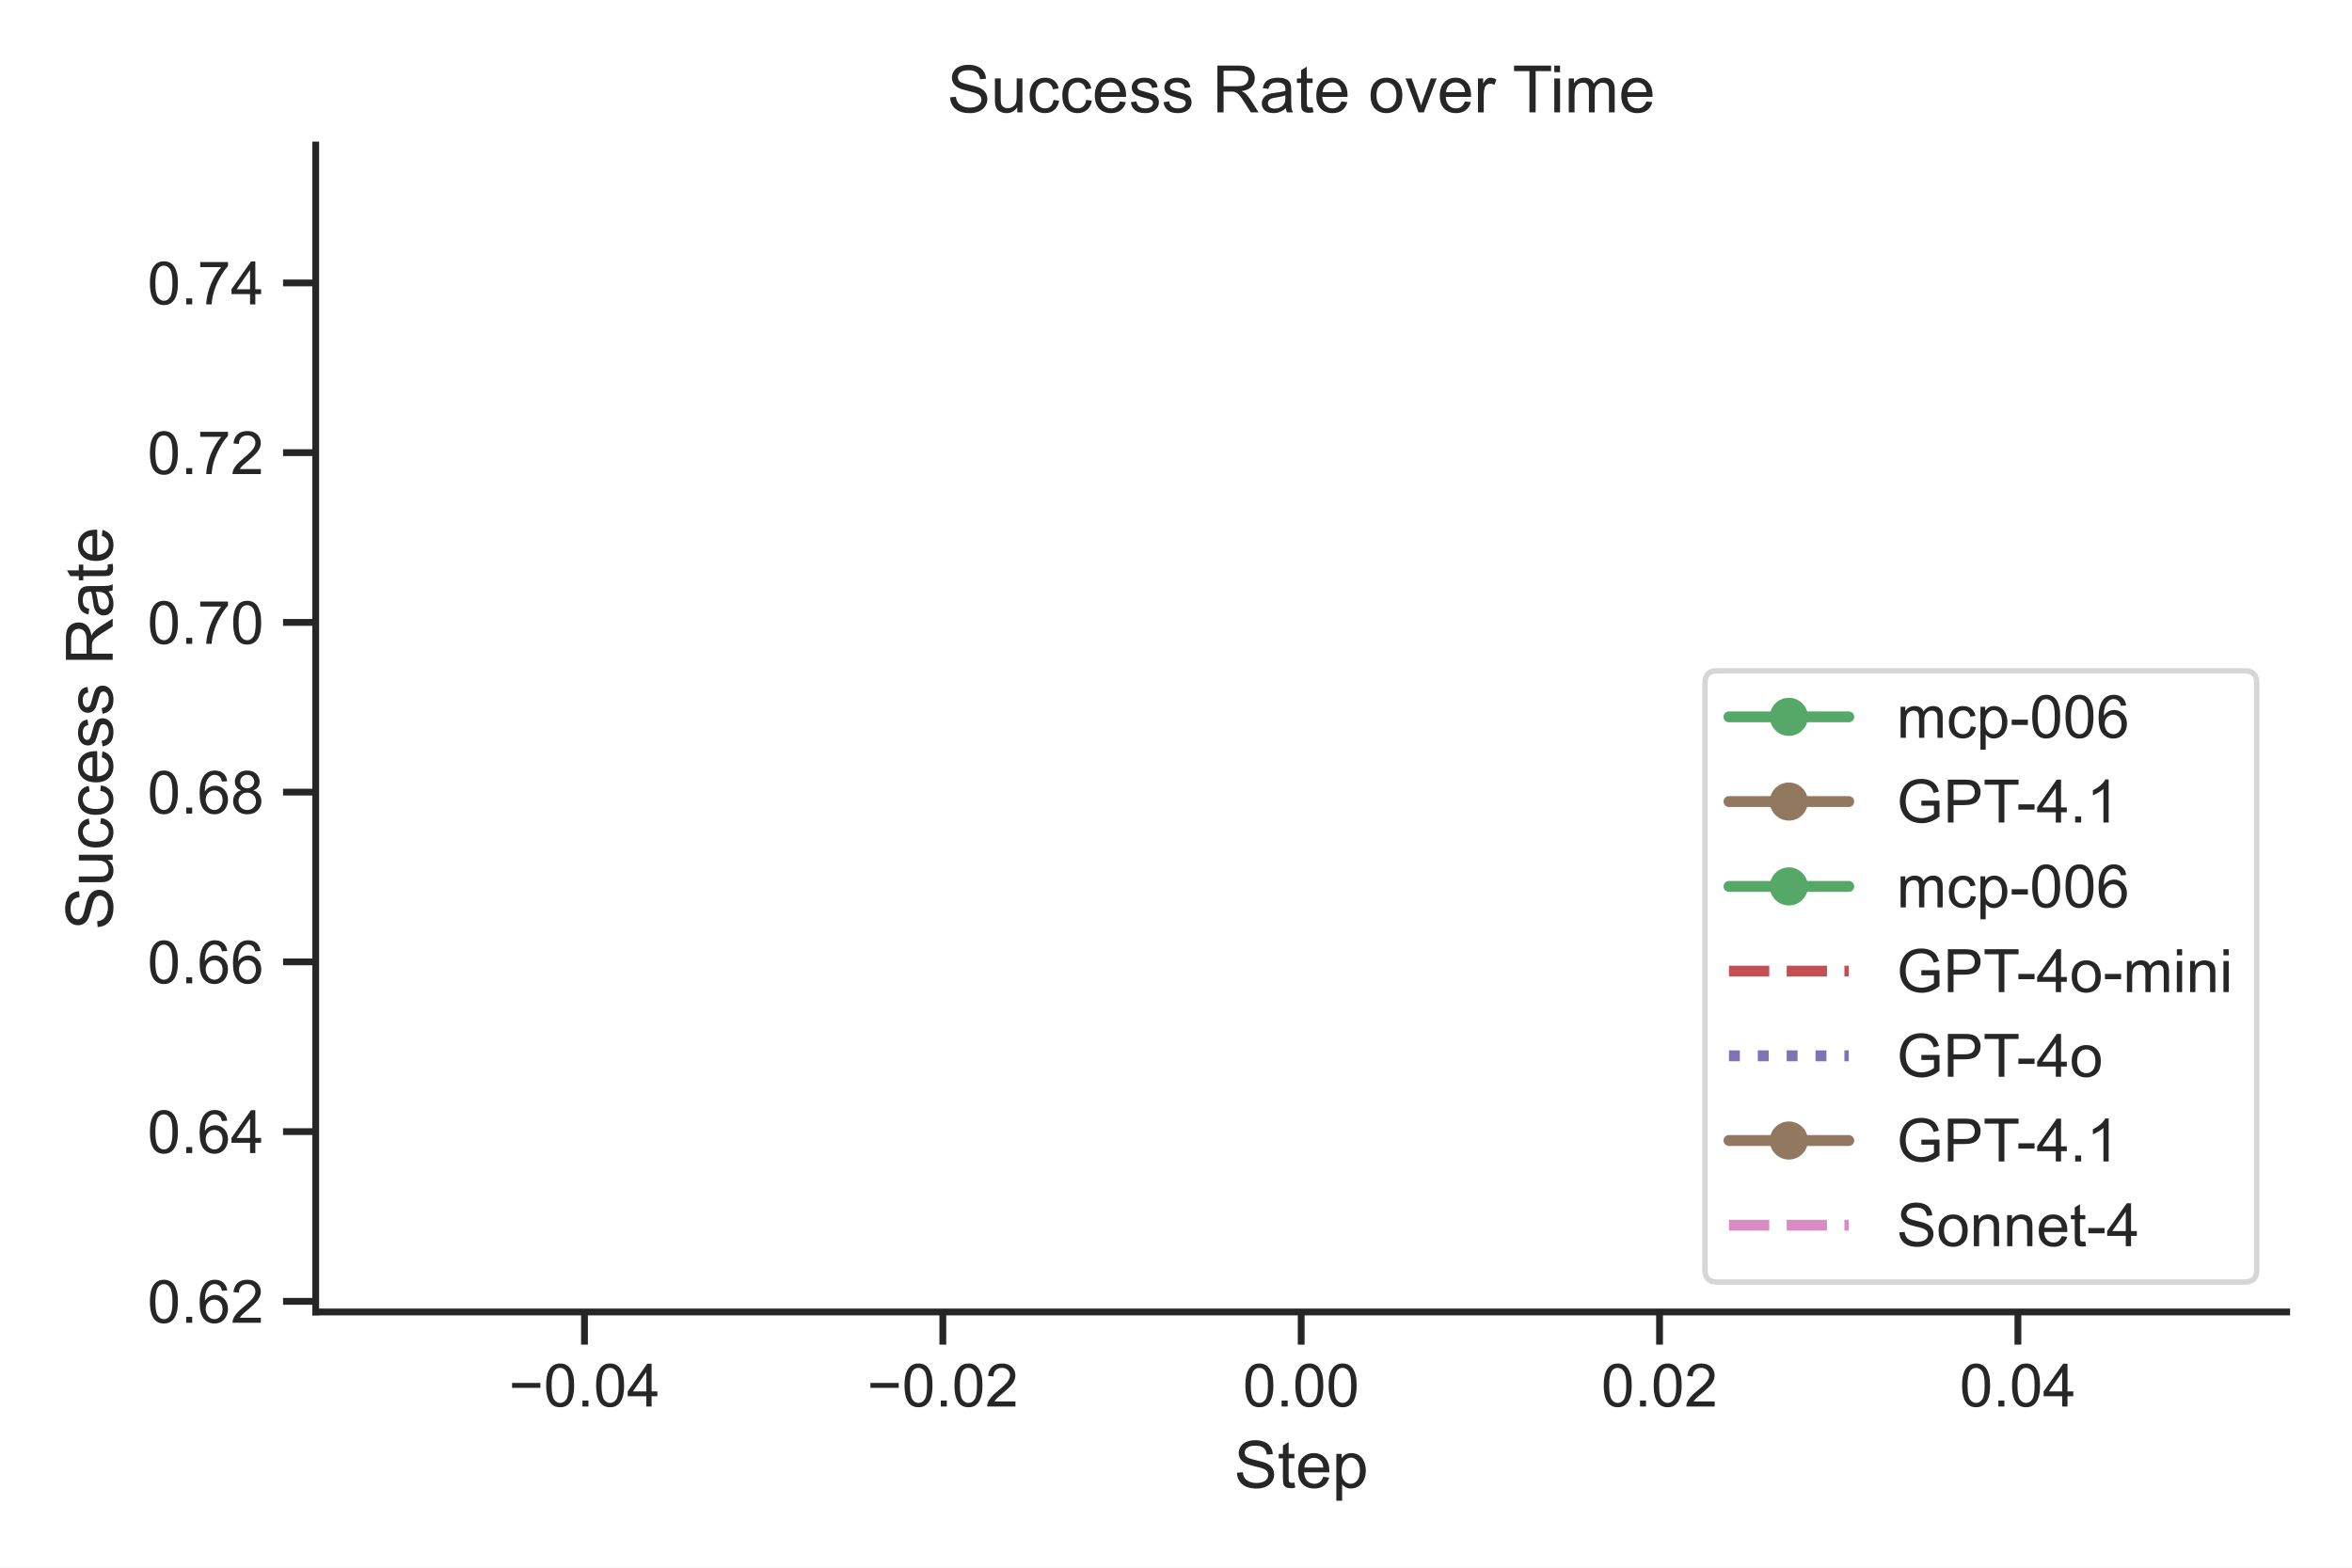
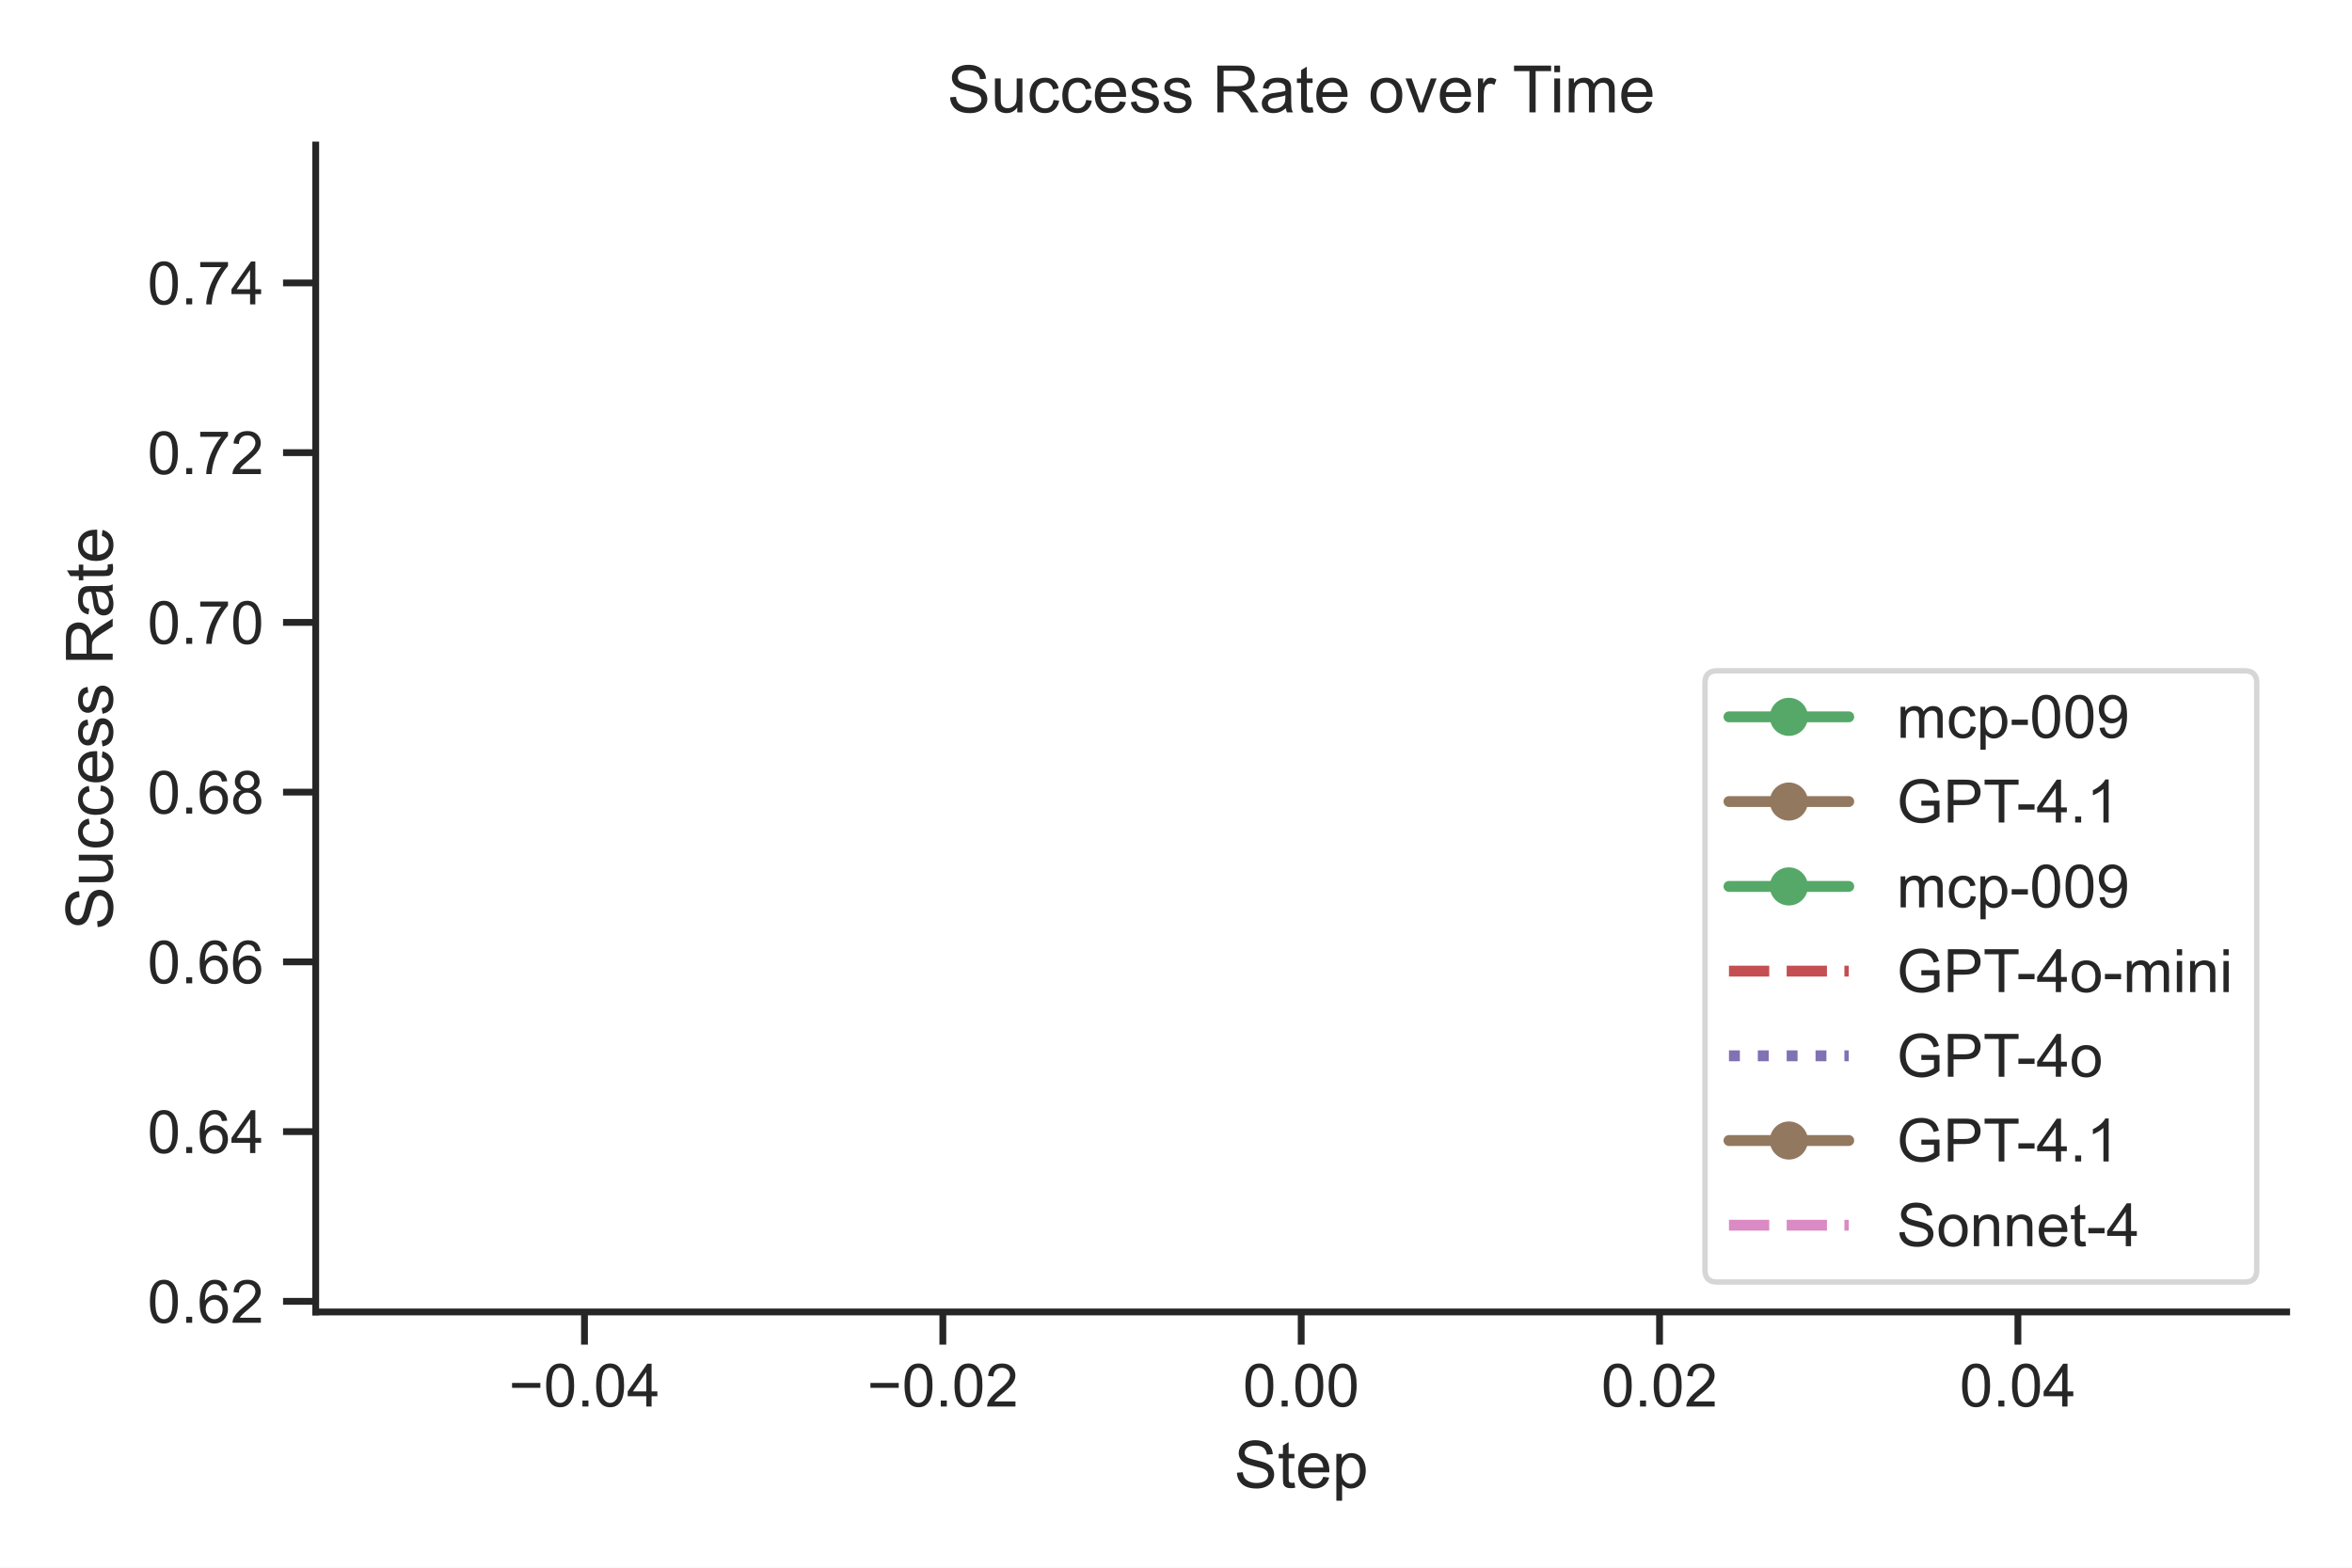
<svg xmlns="http://www.w3.org/2000/svg" xmlns:xlink="http://www.w3.org/1999/xlink" width="432pt" height="288pt" viewBox="0 0 432 288" version="1.1">
  <defs>
    <style type="text/css">*{stroke-linejoin: round; stroke-linecap: butt}</style>
  </defs>
  <g id="figure_1">
    <g id="patch_1">
      <path d="M 0 288  L 432 288  L 432 0  L 0 0  z " style="fill: #ffffff" />
    </g>
    <g id="axes_1">
      <g id="patch_2">
        <path d="M 57.99 241.02  L 420 241.02  L 420 26.64  L 57.99 26.64  z " style="fill: #ffffff" />
      </g>
      <g id="matplotlib.axis_1">
        <g id="xtick_1">
          <g id="line2d_1">
            <defs>
-               <path id="m0c953a0c59" d="M 0 0  L 0 6  " style="stroke: #262626; stroke-width: 1.25" />
-             </defs>
-             <g>
-               <use xlink:href="#m0c953a0c59" x="107.355" y="241.02" style="fill: #262626; stroke: #262626; stroke-width: 1.25" />
+               <path id="m36043d1f4d" d="M 0 0  L 0 6  " style="stroke: #262626; stroke-width: 1.25" />
+             </defs>
+             <g>
+               <use xlink:href="#m36043d1f4d" x="107.355" y="241.02" style="fill: #262626; stroke: #262626; stroke-width: 1.25" />
            </g>
          </g>
          <g id="text_1">
            <g style="fill: #262626" transform="translate(93.43914 258.3936) scale(0.11 -0.11)">
              <defs>
                <path id="ArialMT-2212" d="M 3381 1997  L 356 1997  L 356 2522  L 3381 2522  L 3381 1997  z " transform="scale(0.015625)" />
                <path id="ArialMT-30" d="M 266 2259  Q 266 3072 433 3567  Q 600 4063 929 4331  Q 1259 4600 1759 4600  Q 2128 4600 2406 4451  Q 2684 4303 2865 4023  Q 3047 3744 3150 3342  Q 3253 2941 3253 2259  Q 3253 1453 3087 958  Q 2922 463 2592 192  Q 2263 -78 1759 -78  Q 1097 -78 719 397  Q 266 969 266 2259  z M 844 2259  Q 844 1131 1108 757  Q 1372 384 1759 384  Q 2147 384 2411 759  Q 2675 1134 2675 2259  Q 2675 3391 2411 3762  Q 2147 4134 1753 4134  Q 1366 4134 1134 3806  Q 844 3388 844 2259  z " transform="scale(0.015625)" />
                <path id="ArialMT-2e" d="M 581 0  L 581 641  L 1222 641  L 1222 0  L 581 0  z " transform="scale(0.015625)" />
                <path id="ArialMT-34" d="M 2069 0  L 2069 1097  L 81 1097  L 81 1613  L 2172 4581  L 2631 4581  L 2631 1613  L 3250 1613  L 3250 1097  L 2631 1097  L 2631 0  L 2069 0  z M 2069 1613  L 2069 3678  L 634 1613  L 2069 1613  z " transform="scale(0.015625)" />
              </defs>
              <use xlink:href="#ArialMT-2212" />
              <use xlink:href="#ArialMT-30" transform="translate(58.39844 0)" />
              <use xlink:href="#ArialMT-2e" transform="translate(114.0137 0)" />
              <use xlink:href="#ArialMT-30" transform="translate(141.7969 0)" />
              <use xlink:href="#ArialMT-34" transform="translate(197.4121 0)" />
            </g>
          </g>
        </g>
        <g id="xtick_2">
          <g id="line2d_2">
            <g>
-               <use xlink:href="#m0c953a0c59" x="173.175" y="241.02" style="fill: #262626; stroke: #262626; stroke-width: 1.25" />
+               <use xlink:href="#m36043d1f4d" x="173.175" y="241.02" style="fill: #262626; stroke: #262626; stroke-width: 1.25" />
            </g>
          </g>
          <g id="text_2">
            <g style="fill: #262626" transform="translate(159.2591 258.3936) scale(0.11 -0.11)">
              <defs>
                <path id="ArialMT-32" d="M 3222 541  L 3222 0  L 194 0  Q 188 203 259 391  Q 375 700 629 1000  Q 884 1300 1366 1694  Q 2113 2306 2375 2664  Q 2638 3022 2638 3341  Q 2638 3675 2398 3904  Q 2159 4134 1775 4134  Q 1369 4134 1125 3890  Q 881 3647 878 3216  L 300 3275  Q 359 3922 746 4261  Q 1134 4600 1788 4600  Q 2447 4600 2831 4234  Q 3216 3869 3216 3328  Q 3216 3053 3103 2787  Q 2991 2522 2730 2228  Q 2469 1934 1863 1422  Q 1356 997 1212 845  Q 1069 694 975 541  L 3222 541  z " transform="scale(0.015625)" />
              </defs>
              <use xlink:href="#ArialMT-2212" />
              <use xlink:href="#ArialMT-30" transform="translate(58.39844 0)" />
              <use xlink:href="#ArialMT-2e" transform="translate(114.0137 0)" />
              <use xlink:href="#ArialMT-30" transform="translate(141.7969 0)" />
              <use xlink:href="#ArialMT-32" transform="translate(197.4121 0)" />
            </g>
          </g>
        </g>
        <g id="xtick_3">
          <g id="line2d_3">
            <g>
-               <use xlink:href="#m0c953a0c59" x="238.995" y="241.02" style="fill: #262626; stroke: #262626; stroke-width: 1.25" />
+               <use xlink:href="#m36043d1f4d" x="238.995" y="241.02" style="fill: #262626; stroke: #262626; stroke-width: 1.25" />
            </g>
          </g>
          <g id="text_3">
            <g style="fill: #262626" transform="translate(228.2915 258.3936) scale(0.11 -0.11)">
              <use xlink:href="#ArialMT-30" />
              <use xlink:href="#ArialMT-2e" transform="translate(55.61523 0)" />
              <use xlink:href="#ArialMT-30" transform="translate(83.39844 0)" />
              <use xlink:href="#ArialMT-30" transform="translate(139.0137 0)" />
            </g>
          </g>
        </g>
        <g id="xtick_4">
          <g id="line2d_4">
            <g>
-               <use xlink:href="#m0c953a0c59" x="304.815" y="241.02" style="fill: #262626; stroke: #262626; stroke-width: 1.25" />
+               <use xlink:href="#m36043d1f4d" x="304.815" y="241.02" style="fill: #262626; stroke: #262626; stroke-width: 1.25" />
            </g>
          </g>
          <g id="text_4">
            <g style="fill: #262626" transform="translate(294.1115 258.3936) scale(0.11 -0.11)">
              <use xlink:href="#ArialMT-30" />
              <use xlink:href="#ArialMT-2e" transform="translate(55.61523 0)" />
              <use xlink:href="#ArialMT-30" transform="translate(83.39844 0)" />
              <use xlink:href="#ArialMT-32" transform="translate(139.0137 0)" />
            </g>
          </g>
        </g>
        <g id="xtick_5">
          <g id="line2d_5">
            <g>
-               <use xlink:href="#m0c953a0c59" x="370.635" y="241.02" style="fill: #262626; stroke: #262626; stroke-width: 1.25" />
+               <use xlink:href="#m36043d1f4d" x="370.635" y="241.02" style="fill: #262626; stroke: #262626; stroke-width: 1.25" />
            </g>
          </g>
          <g id="text_5">
            <g style="fill: #262626" transform="translate(359.9315 258.3936) scale(0.11 -0.11)">
              <use xlink:href="#ArialMT-30" />
              <use xlink:href="#ArialMT-2e" transform="translate(55.61523 0)" />
              <use xlink:href="#ArialMT-30" transform="translate(83.39844 0)" />
              <use xlink:href="#ArialMT-34" transform="translate(139.0137 0)" />
            </g>
          </g>
        </g>
        <g id="text_6">
          <g style="fill: #262626" transform="translate(226.6528 273.3155) scale(0.12 -0.12)">
            <defs>
              <path id="ArialMT-53" d="M 288 1472  L 859 1522  Q 900 1178 1048 958  Q 1197 738 1509 602  Q 1822 466 2213 466  Q 2559 466 2825 569  Q 3091 672 3220 851  Q 3350 1031 3350 1244  Q 3350 1459 3225 1620  Q 3100 1781 2813 1891  Q 2628 1963 1997 2114  Q 1366 2266 1113 2400  Q 784 2572 623 2826  Q 463 3081 463 3397  Q 463 3744 659 4045  Q 856 4347 1234 4503  Q 1613 4659 2075 4659  Q 2584 4659 2973 4495  Q 3363 4331 3572 4012  Q 3781 3694 3797 3291  L 3216 3247  Q 3169 3681 2898 3903  Q 2628 4125 2100 4125  Q 1550 4125 1298 3923  Q 1047 3722 1047 3438  Q 1047 3191 1225 3031  Q 1400 2872 2139 2705  Q 2878 2538 3153 2413  Q 3553 2228 3743 1945  Q 3934 1663 3934 1294  Q 3934 928 3725 604  Q 3516 281 3123 101  Q 2731 -78 2241 -78  Q 1619 -78 1198 103  Q 778 284 539 648  Q 300 1013 288 1472  z " transform="scale(0.015625)" />
              <path id="ArialMT-74" d="M 1650 503  L 1731 6  Q 1494 -44 1306 -44  Q 1000 -44 831 53  Q 663 150 594 308  Q 525 466 525 972  L 525 2881  L 113 2881  L 113 3319  L 525 3319  L 525 4141  L 1084 4478  L 1084 3319  L 1650 3319  L 1650 2881  L 1084 2881  L 1084 941  Q 1084 700 1114 631  Q 1144 563 1211 522  Q 1278 481 1403 481  Q 1497 481 1650 503  z " transform="scale(0.015625)" />
              <path id="ArialMT-65" d="M 2694 1069  L 3275 997  Q 3138 488 2766 206  Q 2394 -75 1816 -75  Q 1088 -75 661 373  Q 234 822 234 1631  Q 234 2469 665 2931  Q 1097 3394 1784 3394  Q 2450 3394 2872 2941  Q 3294 2488 3294 1666  Q 3294 1616 3291 1516  L 816 1516  Q 847 969 1125 678  Q 1403 388 1819 388  Q 2128 388 2347 550  Q 2566 713 2694 1069  z M 847 1978  L 2700 1978  Q 2663 2397 2488 2606  Q 2219 2931 1791 2931  Q 1403 2931 1139 2672  Q 875 2413 847 1978  z " transform="scale(0.015625)" />
              <path id="ArialMT-70" d="M 422 -1272  L 422 3319  L 934 3319  L 934 2888  Q 1116 3141 1344 3267  Q 1572 3394 1897 3394  Q 2322 3394 2647 3175  Q 2972 2956 3137 2557  Q 3303 2159 3303 1684  Q 3303 1175 3120 767  Q 2938 359 2589 142  Q 2241 -75 1856 -75  Q 1575 -75 1351 44  Q 1128 163 984 344  L 984 -1272  L 422 -1272  z M 931 1641  Q 931 1000 1190 694  Q 1450 388 1819 388  Q 2194 388 2461 705  Q 2728 1022 2728 1688  Q 2728 2322 2467 2637  Q 2206 2953 1844 2953  Q 1484 2953 1207 2617  Q 931 2281 931 1641  z " transform="scale(0.015625)" />
            </defs>
            <use xlink:href="#ArialMT-53" />
            <use xlink:href="#ArialMT-74" transform="translate(66.69922 0)" />
            <use xlink:href="#ArialMT-65" transform="translate(94.48242 0)" />
            <use xlink:href="#ArialMT-70" transform="translate(150.0977 0)" />
          </g>
        </g>
      </g>
      <g id="matplotlib.axis_2">
        <g id="ytick_1">
          <g id="line2d_6">
            <defs>
-               <path id="m534901b77f" d="M 0 0  L -6 0  " style="stroke: #262626; stroke-width: 1.25" />
-             </defs>
-             <g>
-               <use xlink:href="#m534901b77f" x="57.99" y="239.071" style="fill: #262626; stroke: #262626; stroke-width: 1.25" />
+               <path id="m979120bc6b" d="M 0 0  L -6 0  " style="stroke: #262626; stroke-width: 1.25" />
+             </defs>
+             <g>
+               <use xlink:href="#m979120bc6b" x="57.99" y="239.071" style="fill: #262626; stroke: #262626; stroke-width: 1.25" />
            </g>
          </g>
          <g id="text_7">
            <g style="fill: #262626" transform="translate(27.08297 243.0079) scale(0.11 -0.11)">
              <defs>
                <path id="ArialMT-36" d="M 3184 3459  L 2625 3416  Q 2550 3747 2413 3897  Q 2184 4138 1850 4138  Q 1581 4138 1378 3988  Q 1113 3794 959 3422  Q 806 3050 800 2363  Q 1003 2672 1297 2822  Q 1591 2972 1913 2972  Q 2475 2972 2870 2558  Q 3266 2144 3266 1488  Q 3266 1056 3080 686  Q 2894 316 2569 119  Q 2244 -78 1831 -78  Q 1128 -78 684 439  Q 241 956 241 2144  Q 241 3472 731 4075  Q 1159 4600 1884 4600  Q 2425 4600 2770 4297  Q 3116 3994 3184 3459  z M 888 1484  Q 888 1194 1011 928  Q 1134 663 1356 523  Q 1578 384 1822 384  Q 2178 384 2434 671  Q 2691 959 2691 1453  Q 2691 1928 2437 2201  Q 2184 2475 1800 2475  Q 1419 2475 1153 2201  Q 888 1928 888 1484  z " transform="scale(0.015625)" />
              </defs>
              <use xlink:href="#ArialMT-30" />
              <use xlink:href="#ArialMT-2e" transform="translate(55.61523 0)" />
              <use xlink:href="#ArialMT-36" transform="translate(83.39844 0)" />
              <use xlink:href="#ArialMT-32" transform="translate(139.0137 0)" />
            </g>
          </g>
        </g>
        <g id="ytick_2">
          <g id="line2d_7">
            <g>
-               <use xlink:href="#m534901b77f" x="57.99" y="207.889" style="fill: #262626; stroke: #262626; stroke-width: 1.25" />
+               <use xlink:href="#m979120bc6b" x="57.99" y="207.889" style="fill: #262626; stroke: #262626; stroke-width: 1.25" />
            </g>
          </g>
          <g id="text_8">
            <g style="fill: #262626" transform="translate(27.08297 211.8253) scale(0.11 -0.11)">
              <use xlink:href="#ArialMT-30" />
              <use xlink:href="#ArialMT-2e" transform="translate(55.61523 0)" />
              <use xlink:href="#ArialMT-36" transform="translate(83.39844 0)" />
              <use xlink:href="#ArialMT-34" transform="translate(139.0137 0)" />
            </g>
          </g>
        </g>
        <g id="ytick_3">
          <g id="line2d_8">
            <g>
-               <use xlink:href="#m534901b77f" x="57.99" y="176.706" style="fill: #262626; stroke: #262626; stroke-width: 1.25" />
+               <use xlink:href="#m979120bc6b" x="57.99" y="176.706" style="fill: #262626; stroke: #262626; stroke-width: 1.25" />
            </g>
          </g>
          <g id="text_9">
            <g style="fill: #262626" transform="translate(27.08297 180.6428) scale(0.11 -0.11)">
              <use xlink:href="#ArialMT-30" />
              <use xlink:href="#ArialMT-2e" transform="translate(55.61523 0)" />
              <use xlink:href="#ArialMT-36" transform="translate(83.39844 0)" />
              <use xlink:href="#ArialMT-36" transform="translate(139.0137 0)" />
            </g>
          </g>
        </g>
        <g id="ytick_4">
          <g id="line2d_9">
            <g>
-               <use xlink:href="#m534901b77f" x="57.99" y="145.523" style="fill: #262626; stroke: #262626; stroke-width: 1.25" />
+               <use xlink:href="#m979120bc6b" x="57.99" y="145.523" style="fill: #262626; stroke: #262626; stroke-width: 1.25" />
            </g>
          </g>
          <g id="text_10">
            <g style="fill: #262626" transform="translate(27.08297 149.4603) scale(0.11 -0.11)">
              <defs>
                <path id="ArialMT-38" d="M 1131 2484  Q 781 2613 612 2850  Q 444 3088 444 3419  Q 444 3919 803 4259  Q 1163 4600 1759 4600  Q 2359 4600 2725 4251  Q 3091 3903 3091 3403  Q 3091 3084 2923 2848  Q 2756 2613 2416 2484  Q 2838 2347 3058 2040  Q 3278 1734 3278 1309  Q 3278 722 2862 322  Q 2447 -78 1769 -78  Q 1091 -78 675 323  Q 259 725 259 1325  Q 259 1772 486 2073  Q 713 2375 1131 2484  z M 1019 3438  Q 1019 3113 1228 2906  Q 1438 2700 1772 2700  Q 2097 2700 2305 2904  Q 2513 3109 2513 3406  Q 2513 3716 2298 3927  Q 2084 4138 1766 4138  Q 1444 4138 1231 3931  Q 1019 3725 1019 3438  z M 838 1322  Q 838 1081 952 856  Q 1066 631 1291 507  Q 1516 384 1775 384  Q 2178 384 2440 643  Q 2703 903 2703 1303  Q 2703 1709 2433 1975  Q 2163 2241 1756 2241  Q 1359 2241 1098 1978  Q 838 1716 838 1322  z " transform="scale(0.015625)" />
              </defs>
              <use xlink:href="#ArialMT-30" />
              <use xlink:href="#ArialMT-2e" transform="translate(55.61523 0)" />
              <use xlink:href="#ArialMT-36" transform="translate(83.39844 0)" />
              <use xlink:href="#ArialMT-38" transform="translate(139.0137 0)" />
            </g>
          </g>
        </g>
        <g id="ytick_5">
          <g id="line2d_10">
            <g>
-               <use xlink:href="#m534901b77f" x="57.99" y="114.341" style="fill: #262626; stroke: #262626; stroke-width: 1.25" />
+               <use xlink:href="#m979120bc6b" x="57.99" y="114.341" style="fill: #262626; stroke: #262626; stroke-width: 1.25" />
            </g>
          </g>
          <g id="text_11">
            <g style="fill: #262626" transform="translate(27.08297 118.2777) scale(0.11 -0.11)">
              <defs>
                <path id="ArialMT-37" d="M 303 3981  L 303 4522  L 3269 4522  L 3269 4084  Q 2831 3619 2401 2847  Q 1972 2075 1738 1259  Q 1569 684 1522 0  L 944 0  Q 953 541 1156 1306  Q 1359 2072 1739 2783  Q 2119 3494 2547 3981  L 303 3981  z " transform="scale(0.015625)" />
              </defs>
              <use xlink:href="#ArialMT-30" />
              <use xlink:href="#ArialMT-2e" transform="translate(55.61523 0)" />
              <use xlink:href="#ArialMT-37" transform="translate(83.39844 0)" />
              <use xlink:href="#ArialMT-30" transform="translate(139.0137 0)" />
            </g>
          </g>
        </g>
        <g id="ytick_6">
          <g id="line2d_11">
            <g>
-               <use xlink:href="#m534901b77f" x="57.99" y="83.158" style="fill: #262626; stroke: #262626; stroke-width: 1.25" />
+               <use xlink:href="#m979120bc6b" x="57.99" y="83.158" style="fill: #262626; stroke: #262626; stroke-width: 1.25" />
            </g>
          </g>
          <g id="text_12">
            <g style="fill: #262626" transform="translate(27.08297 87.09516) scale(0.11 -0.11)">
              <use xlink:href="#ArialMT-30" />
              <use xlink:href="#ArialMT-2e" transform="translate(55.61523 0)" />
              <use xlink:href="#ArialMT-37" transform="translate(83.39844 0)" />
              <use xlink:href="#ArialMT-32" transform="translate(139.0137 0)" />
            </g>
          </g>
        </g>
        <g id="ytick_7">
          <g id="line2d_12">
            <g>
-               <use xlink:href="#m534901b77f" x="57.99" y="51.976" style="fill: #262626; stroke: #262626; stroke-width: 1.25" />
+               <use xlink:href="#m979120bc6b" x="57.99" y="51.976" style="fill: #262626; stroke: #262626; stroke-width: 1.25" />
            </g>
          </g>
          <g id="text_13">
            <g style="fill: #262626" transform="translate(27.08297 55.91262) scale(0.11 -0.11)">
              <use xlink:href="#ArialMT-30" />
              <use xlink:href="#ArialMT-2e" transform="translate(55.61523 0)" />
              <use xlink:href="#ArialMT-37" transform="translate(83.39844 0)" />
              <use xlink:href="#ArialMT-34" transform="translate(139.0137 0)" />
            </g>
          </g>
        </g>
        <g id="text_14">
          <g style="fill: #262626" transform="translate(20.69797 170.8453) rotate(-90) scale(0.12 -0.12)">
            <defs>
              <path id="ArialMT-75" d="M 2597 0  L 2597 488  Q 2209 -75 1544 -75  Q 1250 -75 995 37  Q 741 150 617 320  Q 494 491 444 738  Q 409 903 409 1263  L 409 3319  L 972 3319  L 972 1478  Q 972 1038 1006 884  Q 1059 663 1231 536  Q 1403 409 1656 409  Q 1909 409 2131 539  Q 2353 669 2445 892  Q 2538 1116 2538 1541  L 2538 3319  L 3100 3319  L 3100 0  L 2597 0  z " transform="scale(0.015625)" />
              <path id="ArialMT-63" d="M 2588 1216  L 3141 1144  Q 3050 572 2676 248  Q 2303 -75 1759 -75  Q 1078 -75 664 370  Q 250 816 250 1647  Q 250 2184 428 2587  Q 606 2991 970 3192  Q 1334 3394 1763 3394  Q 2303 3394 2647 3120  Q 2991 2847 3088 2344  L 2541 2259  Q 2463 2594 2264 2762  Q 2066 2931 1784 2931  Q 1359 2931 1093 2626  Q 828 2322 828 1663  Q 828 994 1084 691  Q 1341 388 1753 388  Q 2084 388 2306 591  Q 2528 794 2588 1216  z " transform="scale(0.015625)" />
              <path id="ArialMT-73" d="M 197 991  L 753 1078  Q 800 744 1014 566  Q 1228 388 1613 388  Q 2000 388 2187 545  Q 2375 703 2375 916  Q 2375 1106 2209 1216  Q 2094 1291 1634 1406  Q 1016 1563 777 1677  Q 538 1791 414 1992  Q 291 2194 291 2438  Q 291 2659 392 2848  Q 494 3038 669 3163  Q 800 3259 1026 3326  Q 1253 3394 1513 3394  Q 1903 3394 2198 3281  Q 2494 3169 2634 2976  Q 2775 2784 2828 2463  L 2278 2388  Q 2241 2644 2061 2787  Q 1881 2931 1553 2931  Q 1166 2931 1000 2803  Q 834 2675 834 2503  Q 834 2394 903 2306  Q 972 2216 1119 2156  Q 1203 2125 1616 2013  Q 2213 1853 2448 1751  Q 2684 1650 2818 1456  Q 2953 1263 2953 975  Q 2953 694 2789 445  Q 2625 197 2315 61  Q 2006 -75 1616 -75  Q 969 -75 630 194  Q 291 463 197 991  z " transform="scale(0.015625)" />
              <path id="ArialMT-20" transform="scale(0.015625)" />
              <path id="ArialMT-52" d="M 503 0  L 503 4581  L 2534 4581  Q 3147 4581 3465 4457  Q 3784 4334 3975 4021  Q 4166 3709 4166 3331  Q 4166 2844 3850 2509  Q 3534 2175 2875 2084  Q 3116 1969 3241 1856  Q 3506 1613 3744 1247  L 4541 0  L 3778 0  L 3172 953  Q 2906 1366 2734 1584  Q 2563 1803 2427 1890  Q 2291 1978 2150 2013  Q 2047 2034 1813 2034  L 1109 2034  L 1109 0  L 503 0  z M 1109 2559  L 2413 2559  Q 2828 2559 3062 2645  Q 3297 2731 3419 2920  Q 3541 3109 3541 3331  Q 3541 3656 3305 3865  Q 3069 4075 2559 4075  L 1109 4075  L 1109 2559  z " transform="scale(0.015625)" />
              <path id="ArialMT-61" d="M 2588 409  Q 2275 144 1986 34  Q 1697 -75 1366 -75  Q 819 -75 525 192  Q 231 459 231 875  Q 231 1119 342 1320  Q 453 1522 633 1644  Q 813 1766 1038 1828  Q 1203 1872 1538 1913  Q 2219 1994 2541 2106  Q 2544 2222 2544 2253  Q 2544 2597 2384 2738  Q 2169 2928 1744 2928  Q 1347 2928 1158 2789  Q 969 2650 878 2297  L 328 2372  Q 403 2725 575 2942  Q 747 3159 1072 3276  Q 1397 3394 1825 3394  Q 2250 3394 2515 3294  Q 2781 3194 2906 3042  Q 3031 2891 3081 2659  Q 3109 2516 3109 2141  L 3109 1391  Q 3109 606 3145 398  Q 3181 191 3288 0  L 2700 0  Q 2613 175 2588 409  z M 2541 1666  Q 2234 1541 1622 1453  Q 1275 1403 1131 1340  Q 988 1278 909 1158  Q 831 1038 831 891  Q 831 666 1001 516  Q 1172 366 1500 366  Q 1825 366 2078 508  Q 2331 650 2450 897  Q 2541 1088 2541 1459  L 2541 1666  z " transform="scale(0.015625)" />
            </defs>
            <use xlink:href="#ArialMT-53" />
            <use xlink:href="#ArialMT-75" transform="translate(66.69922 0)" />
            <use xlink:href="#ArialMT-63" transform="translate(122.3145 0)" />
            <use xlink:href="#ArialMT-63" transform="translate(172.3145 0)" />
            <use xlink:href="#ArialMT-65" transform="translate(222.3145 0)" />
            <use xlink:href="#ArialMT-73" transform="translate(277.9297 0)" />
            <use xlink:href="#ArialMT-73" transform="translate(327.9297 0)" />
            <use xlink:href="#ArialMT-20" transform="translate(377.9297 0)" />
            <use xlink:href="#ArialMT-52" transform="translate(405.7129 0)" />
            <use xlink:href="#ArialMT-61" transform="translate(477.9297 0)" />
            <use xlink:href="#ArialMT-74" transform="translate(533.5449 0)" />
            <use xlink:href="#ArialMT-65" transform="translate(561.3281 0)" />
          </g>
        </g>
      </g>
      <g id="line2d_13" />
      <g id="line2d_14">
-         <path d="M 238.995 231.275  L 238.995 231.275  " clip-path="url(#p1d52005335)" style="fill: none; stroke-dasharray: 7.4,3.2; stroke-dashoffset: 0; stroke: #c44e52; stroke-width: 2" />
+         <path d="M 238.995 231.275  L 238.995 231.275  " clip-path="url(#p6c0274e813)" style="fill: none; stroke-dasharray: 7.4,3.2; stroke-dashoffset: 0; stroke: #c44e52; stroke-width: 2" />
      </g>
      <g id="line2d_15">
-         <path d="M 238.995 231.275  L 238.995 231.275  " clip-path="url(#p1d52005335)" style="fill: none; stroke-dasharray: 2,3.3; stroke-dashoffset: 0; stroke: #8172b3; stroke-width: 2" />
+         <path d="M 238.995 231.275  L 238.995 231.275  " clip-path="url(#p6c0274e813)" style="fill: none; stroke-dasharray: 2,3.3; stroke-dashoffset: 0; stroke: #8172b3; stroke-width: 2" />
      </g>
      <g id="line2d_16" />
      <g id="line2d_17">
-         <path d="M 238.995 36.385  L 238.995 36.385  " clip-path="url(#p1d52005335)" style="fill: none; stroke-dasharray: 7.4,3.2; stroke-dashoffset: 0; stroke: #da8bc3; stroke-width: 2" />
+         <path d="M 238.995 36.385  L 238.995 36.385  " clip-path="url(#p6c0274e813)" style="fill: none; stroke-dasharray: 7.4,3.2; stroke-dashoffset: 0; stroke: #da8bc3; stroke-width: 2" />
      </g>
      <g id="line2d_18" />
      <g id="line2d_19" />
      <g id="patch_3">
        <path d="M 57.99 241.02  L 57.99 26.64  " style="fill: none; stroke: #262626; stroke-width: 1.25; stroke-linejoin: miter; stroke-linecap: square" />
      </g>
      <g id="patch_4">
        <path d="M 57.99 241.02  L 420 241.02  " style="fill: none; stroke: #262626; stroke-width: 1.25; stroke-linejoin: miter; stroke-linecap: square" />
      </g>
      <g id="text_15">
        <g style="fill: #262626" transform="translate(173.9728 20.64) scale(0.12 -0.12)">
          <defs>
            <path id="ArialMT-6f" d="M 213 1659  Q 213 2581 725 3025  Q 1153 3394 1769 3394  Q 2453 3394 2887 2945  Q 3322 2497 3322 1706  Q 3322 1066 3130 698  Q 2938 331 2570 128  Q 2203 -75 1769 -75  Q 1072 -75 642 372  Q 213 819 213 1659  z M 791 1659  Q 791 1022 1069 705  Q 1347 388 1769 388  Q 2188 388 2466 706  Q 2744 1025 2744 1678  Q 2744 2294 2464 2611  Q 2184 2928 1769 2928  Q 1347 2928 1069 2612  Q 791 2297 791 1659  z " transform="scale(0.015625)" />
            <path id="ArialMT-76" d="M 1344 0  L 81 3319  L 675 3319  L 1388 1331  Q 1503 1009 1600 663  Q 1675 925 1809 1294  L 2547 3319  L 3125 3319  L 1869 0  L 1344 0  z " transform="scale(0.015625)" />
            <path id="ArialMT-72" d="M 416 0  L 416 3319  L 922 3319  L 922 2816  Q 1116 3169 1280 3281  Q 1444 3394 1641 3394  Q 1925 3394 2219 3213  L 2025 2691  Q 1819 2813 1613 2813  Q 1428 2813 1281 2702  Q 1134 2591 1072 2394  Q 978 2094 978 1738  L 978 0  L 416 0  z " transform="scale(0.015625)" />
            <path id="ArialMT-54" d="M 1659 0  L 1659 4041  L 150 4041  L 150 4581  L 3781 4581  L 3781 4041  L 2266 4041  L 2266 0  L 1659 0  z " transform="scale(0.015625)" />
            <path id="ArialMT-69" d="M 425 3934  L 425 4581  L 988 4581  L 988 3934  L 425 3934  z M 425 0  L 425 3319  L 988 3319  L 988 0  L 425 0  z " transform="scale(0.015625)" />
            <path id="ArialMT-6d" d="M 422 0  L 422 3319  L 925 3319  L 925 2853  Q 1081 3097 1340 3245  Q 1600 3394 1931 3394  Q 2300 3394 2536 3241  Q 2772 3088 2869 2813  Q 3263 3394 3894 3394  Q 4388 3394 4653 3120  Q 4919 2847 4919 2278  L 4919 0  L 4359 0  L 4359 2091  Q 4359 2428 4304 2576  Q 4250 2725 4106 2815  Q 3963 2906 3769 2906  Q 3419 2906 3187 2673  Q 2956 2441 2956 1928  L 2956 0  L 2394 0  L 2394 2156  Q 2394 2531 2256 2718  Q 2119 2906 1806 2906  Q 1569 2906 1367 2781  Q 1166 2656 1075 2415  Q 984 2175 984 1722  L 984 0  L 422 0  z " transform="scale(0.015625)" />
          </defs>
          <use xlink:href="#ArialMT-53" />
          <use xlink:href="#ArialMT-75" transform="translate(66.69922 0)" />
          <use xlink:href="#ArialMT-63" transform="translate(122.3145 0)" />
          <use xlink:href="#ArialMT-63" transform="translate(172.3145 0)" />
          <use xlink:href="#ArialMT-65" transform="translate(222.3145 0)" />
          <use xlink:href="#ArialMT-73" transform="translate(277.9297 0)" />
          <use xlink:href="#ArialMT-73" transform="translate(327.9297 0)" />
          <use xlink:href="#ArialMT-20" transform="translate(377.9297 0)" />
          <use xlink:href="#ArialMT-52" transform="translate(405.7129 0)" />
          <use xlink:href="#ArialMT-61" transform="translate(477.9297 0)" />
          <use xlink:href="#ArialMT-74" transform="translate(533.5449 0)" />
          <use xlink:href="#ArialMT-65" transform="translate(561.3281 0)" />
          <use xlink:href="#ArialMT-20" transform="translate(616.9434 0)" />
          <use xlink:href="#ArialMT-6f" transform="translate(644.7266 0)" />
          <use xlink:href="#ArialMT-76" transform="translate(700.3418 0)" />
          <use xlink:href="#ArialMT-65" transform="translate(750.3418 0)" />
          <use xlink:href="#ArialMT-72" transform="translate(805.957 0)" />
          <use xlink:href="#ArialMT-20" transform="translate(839.2578 0)" />
          <use xlink:href="#ArialMT-54" transform="translate(865.291 0)" />
          <use xlink:href="#ArialMT-69" transform="translate(922.625 0)" />
          <use xlink:href="#ArialMT-6d" transform="translate(944.8418 0)" />
          <use xlink:href="#ArialMT-65" transform="translate(1028.143 0)" />
        </g>
      </g>
      <g id="legend_1">
        <g id="patch_5">
          <path d="M 315.366 235.52  L 412.3 235.52  Q 414.5 235.52 414.5 233.32  L 414.5 125.436  Q 414.5 123.236 412.3 123.236  L 315.366 123.236  Q 313.166 123.236 313.166 125.436  L 313.166 233.32  Q 313.166 235.52 315.366 235.52  z " style="fill: #ffffff; opacity: 0.8; stroke: #cccccc; stroke-linejoin: miter" />
        </g>
        <g id="line2d_20">
          <path d="M 317.566 131.692  L 328.566 131.692  L 339.566 131.692  " style="fill: none; stroke: #55a868; stroke-width: 2; stroke-linecap: round" />
          <defs>
-             <path id="m1f3f66319b" d="M 0 3  C 0.796 3 1.559 2.684 2.121 2.121  C 2.684 1.559 3 0.796 3 0  C 3 -0.796 2.684 -1.559 2.121 -2.121  C 1.559 -2.684 0.796 -3 0 -3  C -0.796 -3 -1.559 -2.684 -2.121 -2.121  C -2.684 -1.559 -3 -0.796 -3 0  C -3 0.796 -2.684 1.559 -2.121 2.121  C -1.559 2.684 -0.796 3 0 3  z " style="stroke: #55a868" />
+             <path id="m93b351329c" d="M 0 3  C 0.796 3 1.559 2.684 2.121 2.121  C 2.684 1.559 3 0.796 3 0  C 3 -0.796 2.684 -1.559 2.121 -2.121  C 1.559 -2.684 0.796 -3 0 -3  C -0.796 -3 -1.559 -2.684 -2.121 -2.121  C -2.684 -1.559 -3 -0.796 -3 0  C -3 0.796 -2.684 1.559 -2.121 2.121  C -1.559 2.684 -0.796 3 0 3  z " style="stroke: #55a868" />
          </defs>
          <g>
-             <use xlink:href="#m1f3f66319b" x="328.566" y="131.692" style="fill: #55a868; stroke: #55a868" />
+             <use xlink:href="#m93b351329c" x="328.566" y="131.692" style="fill: #55a868; stroke: #55a868" />
          </g>
        </g>
        <g id="text_16">
          <g style="fill: #262626" transform="translate(348.3659 135.542) scale(0.11 -0.11)">
            <defs>
              <path id="ArialMT-2d" d="M 203 1375  L 203 1941  L 1931 1941  L 1931 1375  L 203 1375  z " transform="scale(0.015625)" />
+               <path id="ArialMT-39" d="M 350 1059  L 891 1109  Q 959 728 1153 556  Q 1347 384 1650 384  Q 1909 384 2104 503  Q 2300 622 2425 820  Q 2550 1019 2634 1356  Q 2719 1694 2719 2044  Q 2719 2081 2716 2156  Q 2547 1888 2255 1720  Q 1963 1553 1622 1553  Q 1053 1553 659 1965  Q 266 2378 266 3053  Q 266 3750 677 4175  Q 1088 4600 1706 4600  Q 2153 4600 2523 4359  Q 2894 4119 3086 3673  Q 3278 3228 3278 2384  Q 3278 1506 3087 986  Q 2897 466 2520 194  Q 2144 -78 1638 -78  Q 1100 -78 759 220  Q 419 519 350 1059  z M 2653 3081  Q 2653 3566 2395 3850  Q 2138 4134 1775 4134  Q 1400 4134 1122 3828  Q 844 3522 844 3034  Q 844 2597 1108 2323  Q 1372 2050 1759 2050  Q 2150 2050 2401 2323  Q 2653 2597 2653 3081  z " transform="scale(0.015625)" />
            </defs>
            <use xlink:href="#ArialMT-6d" />
            <use xlink:href="#ArialMT-63" transform="translate(83.30078 0)" />
            <use xlink:href="#ArialMT-70" transform="translate(133.3008 0)" />
            <use xlink:href="#ArialMT-2d" transform="translate(188.916 0)" />
            <use xlink:href="#ArialMT-30" transform="translate(222.2168 0)" />
            <use xlink:href="#ArialMT-30" transform="translate(277.832 0)" />
-             <use xlink:href="#ArialMT-36" transform="translate(333.4473 0)" />
+             <use xlink:href="#ArialMT-39" transform="translate(333.4473 0)" />
          </g>
        </g>
        <g id="line2d_21">
          <path d="M 317.566 147.252  L 328.566 147.252  L 339.566 147.252  " style="fill: none; stroke: #937860; stroke-width: 2; stroke-linecap: round" />
          <defs>
-             <path id="mb656988a7f" d="M 0 3  C 0.796 3 1.559 2.684 2.121 2.121  C 2.684 1.559 3 0.796 3 0  C 3 -0.796 2.684 -1.559 2.121 -2.121  C 1.559 -2.684 0.796 -3 0 -3  C -0.796 -3 -1.559 -2.684 -2.121 -2.121  C -2.684 -1.559 -3 -0.796 -3 0  C -3 0.796 -2.684 1.559 -2.121 2.121  C -1.559 2.684 -0.796 3 0 3  z " style="stroke: #937860" />
+             <path id="mbd23f1d161" d="M 0 3  C 0.796 3 1.559 2.684 2.121 2.121  C 2.684 1.559 3 0.796 3 0  C 3 -0.796 2.684 -1.559 2.121 -2.121  C 1.559 -2.684 0.796 -3 0 -3  C -0.796 -3 -1.559 -2.684 -2.121 -2.121  C -2.684 -1.559 -3 -0.796 -3 0  C -3 0.796 -2.684 1.559 -2.121 2.121  C -1.559 2.684 -0.796 3 0 3  z " style="stroke: #937860" />
          </defs>
          <g>
-             <use xlink:href="#mb656988a7f" x="328.566" y="147.252" style="fill: #937860; stroke: #937860" />
+             <use xlink:href="#mbd23f1d161" x="328.566" y="147.252" style="fill: #937860; stroke: #937860" />
          </g>
        </g>
        <g id="text_17">
          <g style="fill: #262626" transform="translate(348.3659 151.1019) scale(0.11 -0.11)">
            <defs>
              <path id="ArialMT-47" d="M 2638 1797  L 2638 2334  L 4578 2338  L 4578 638  Q 4131 281 3656 101  Q 3181 -78 2681 -78  Q 2006 -78 1454 211  Q 903 500 622 1047  Q 341 1594 341 2269  Q 341 2938 620 3517  Q 900 4097 1425 4378  Q 1950 4659 2634 4659  Q 3131 4659 3532 4498  Q 3934 4338 4162 4050  Q 4391 3763 4509 3300  L 3963 3150  Q 3859 3500 3706 3700  Q 3553 3900 3268 4020  Q 2984 4141 2638 4141  Q 2222 4141 1919 4014  Q 1616 3888 1430 3681  Q 1244 3475 1141 3228  Q 966 2803 966 2306  Q 966 1694 1177 1281  Q 1388 869 1791 669  Q 2194 469 2647 469  Q 3041 469 3416 620  Q 3791 772 3984 944  L 3984 1797  L 2638 1797  z " transform="scale(0.015625)" />
              <path id="ArialMT-50" d="M 494 0  L 494 4581  L 2222 4581  Q 2678 4581 2919 4538  Q 3256 4481 3484 4323  Q 3713 4166 3852 3881  Q 3991 3597 3991 3256  Q 3991 2672 3619 2267  Q 3247 1863 2275 1863  L 1100 1863  L 1100 0  L 494 0  z M 1100 2403  L 2284 2403  Q 2872 2403 3119 2622  Q 3366 2841 3366 3238  Q 3366 3525 3220 3729  Q 3075 3934 2838 4000  Q 2684 4041 2272 4041  L 1100 4041  L 1100 2403  z " transform="scale(0.015625)" />
              <path id="ArialMT-31" d="M 2384 0  L 1822 0  L 1822 3584  Q 1619 3391 1289 3197  Q 959 3003 697 2906  L 697 3450  Q 1169 3672 1522 3987  Q 1875 4303 2022 4600  L 2384 4600  L 2384 0  z " transform="scale(0.015625)" />
            </defs>
            <use xlink:href="#ArialMT-47" />
            <use xlink:href="#ArialMT-50" transform="translate(77.7832 0)" />
            <use xlink:href="#ArialMT-54" transform="translate(144.4824 0)" />
            <use xlink:href="#ArialMT-2d" transform="translate(200.0664 0)" />
            <use xlink:href="#ArialMT-34" transform="translate(233.3672 0)" />
            <use xlink:href="#ArialMT-2e" transform="translate(288.9824 0)" />
            <use xlink:href="#ArialMT-31" transform="translate(316.7656 0)" />
          </g>
        </g>
        <g id="line2d_22">
          <path d="M 317.566 162.844  L 328.566 162.844  L 339.566 162.844  " style="fill: none; stroke: #55a868; stroke-width: 2; stroke-linecap: round" />
          <g>
-             <use xlink:href="#m1f3f66319b" x="328.566" y="162.844" style="fill: #55a868; stroke: #55a868" />
+             <use xlink:href="#m93b351329c" x="328.566" y="162.844" style="fill: #55a868; stroke: #55a868" />
          </g>
        </g>
        <g id="text_18">
          <g style="fill: #262626" transform="translate(348.3659 166.6944) scale(0.11 -0.11)">
            <use xlink:href="#ArialMT-6d" />
            <use xlink:href="#ArialMT-63" transform="translate(83.30078 0)" />
            <use xlink:href="#ArialMT-70" transform="translate(133.3008 0)" />
            <use xlink:href="#ArialMT-2d" transform="translate(188.916 0)" />
            <use xlink:href="#ArialMT-30" transform="translate(222.2168 0)" />
            <use xlink:href="#ArialMT-30" transform="translate(277.832 0)" />
-             <use xlink:href="#ArialMT-36" transform="translate(333.4473 0)" />
+             <use xlink:href="#ArialMT-39" transform="translate(333.4473 0)" />
          </g>
        </g>
        <g id="line2d_23">
          <path d="M 317.566 178.404  L 328.566 178.404  L 339.566 178.404  " style="fill: none; stroke-dasharray: 7.4,3.2; stroke-dashoffset: 0; stroke: #c44e52; stroke-width: 2" />
        </g>
        <g id="text_19">
          <g style="fill: #262626" transform="translate(348.3659 182.2542) scale(0.11 -0.11)">
            <defs>
              <path id="ArialMT-6e" d="M 422 0  L 422 3319  L 928 3319  L 928 2847  Q 1294 3394 1984 3394  Q 2284 3394 2536 3286  Q 2788 3178 2913 3003  Q 3038 2828 3088 2588  Q 3119 2431 3119 2041  L 3119 0  L 2556 0  L 2556 2019  Q 2556 2363 2490 2533  Q 2425 2703 2258 2804  Q 2091 2906 1866 2906  Q 1506 2906 1245 2678  Q 984 2450 984 1813  L 984 0  L 422 0  z " transform="scale(0.015625)" />
            </defs>
            <use xlink:href="#ArialMT-47" />
            <use xlink:href="#ArialMT-50" transform="translate(77.7832 0)" />
            <use xlink:href="#ArialMT-54" transform="translate(144.4824 0)" />
            <use xlink:href="#ArialMT-2d" transform="translate(200.0664 0)" />
            <use xlink:href="#ArialMT-34" transform="translate(233.3672 0)" />
            <use xlink:href="#ArialMT-6f" transform="translate(288.9824 0)" />
            <use xlink:href="#ArialMT-2d" transform="translate(344.5977 0)" />
            <use xlink:href="#ArialMT-6d" transform="translate(377.8984 0)" />
            <use xlink:href="#ArialMT-69" transform="translate(461.1992 0)" />
            <use xlink:href="#ArialMT-6e" transform="translate(483.416 0)" />
            <use xlink:href="#ArialMT-69" transform="translate(539.0312 0)" />
          </g>
        </g>
        <g id="line2d_24">
          <path d="M 317.566 193.964  L 328.566 193.964  L 339.566 193.964  " style="fill: none; stroke-dasharray: 2,3.3; stroke-dashoffset: 0; stroke: #8172b3; stroke-width: 2" />
        </g>
        <g id="text_20">
          <g style="fill: #262626" transform="translate(348.3659 197.8141) scale(0.11 -0.11)">
            <use xlink:href="#ArialMT-47" />
            <use xlink:href="#ArialMT-50" transform="translate(77.7832 0)" />
            <use xlink:href="#ArialMT-54" transform="translate(144.4824 0)" />
            <use xlink:href="#ArialMT-2d" transform="translate(200.0664 0)" />
            <use xlink:href="#ArialMT-34" transform="translate(233.3672 0)" />
            <use xlink:href="#ArialMT-6f" transform="translate(288.9824 0)" />
          </g>
        </g>
        <g id="line2d_25">
          <path d="M 317.566 209.524  L 328.566 209.524  L 339.566 209.524  " style="fill: none; stroke: #937860; stroke-width: 2; stroke-linecap: round" />
          <g>
-             <use xlink:href="#mb656988a7f" x="328.566" y="209.524" style="fill: #937860; stroke: #937860" />
+             <use xlink:href="#mbd23f1d161" x="328.566" y="209.524" style="fill: #937860; stroke: #937860" />
          </g>
        </g>
        <g id="text_21">
          <g style="fill: #262626" transform="translate(348.3659 213.3739) scale(0.11 -0.11)">
            <use xlink:href="#ArialMT-47" />
            <use xlink:href="#ArialMT-50" transform="translate(77.7832 0)" />
            <use xlink:href="#ArialMT-54" transform="translate(144.4824 0)" />
            <use xlink:href="#ArialMT-2d" transform="translate(200.0664 0)" />
            <use xlink:href="#ArialMT-34" transform="translate(233.3672 0)" />
            <use xlink:href="#ArialMT-2e" transform="translate(288.9824 0)" />
            <use xlink:href="#ArialMT-31" transform="translate(316.7656 0)" />
          </g>
        </g>
        <g id="line2d_26">
          <path d="M 317.566 225.084  L 328.566 225.084  L 339.566 225.084  " style="fill: none; stroke-dasharray: 7.4,3.2; stroke-dashoffset: 0; stroke: #da8bc3; stroke-width: 2" />
        </g>
        <g id="text_22">
          <g style="fill: #262626" transform="translate(348.3659 228.9338) scale(0.11 -0.11)">
            <use xlink:href="#ArialMT-53" />
            <use xlink:href="#ArialMT-6f" transform="translate(66.69922 0)" />
            <use xlink:href="#ArialMT-6e" transform="translate(122.3145 0)" />
            <use xlink:href="#ArialMT-6e" transform="translate(177.9297 0)" />
            <use xlink:href="#ArialMT-65" transform="translate(233.5449 0)" />
            <use xlink:href="#ArialMT-74" transform="translate(289.1602 0)" />
            <use xlink:href="#ArialMT-2d" transform="translate(316.9434 0)" />
            <use xlink:href="#ArialMT-34" transform="translate(350.2441 0)" />
          </g>
        </g>
      </g>
    </g>
  </g>
  <defs>
-     <clipPath id="p1d52005335">
+     <clipPath id="p6c0274e813">
      <rect x="57.99" y="26.64" width="362.01" height="214.38" />
    </clipPath>
  </defs>
</svg>
